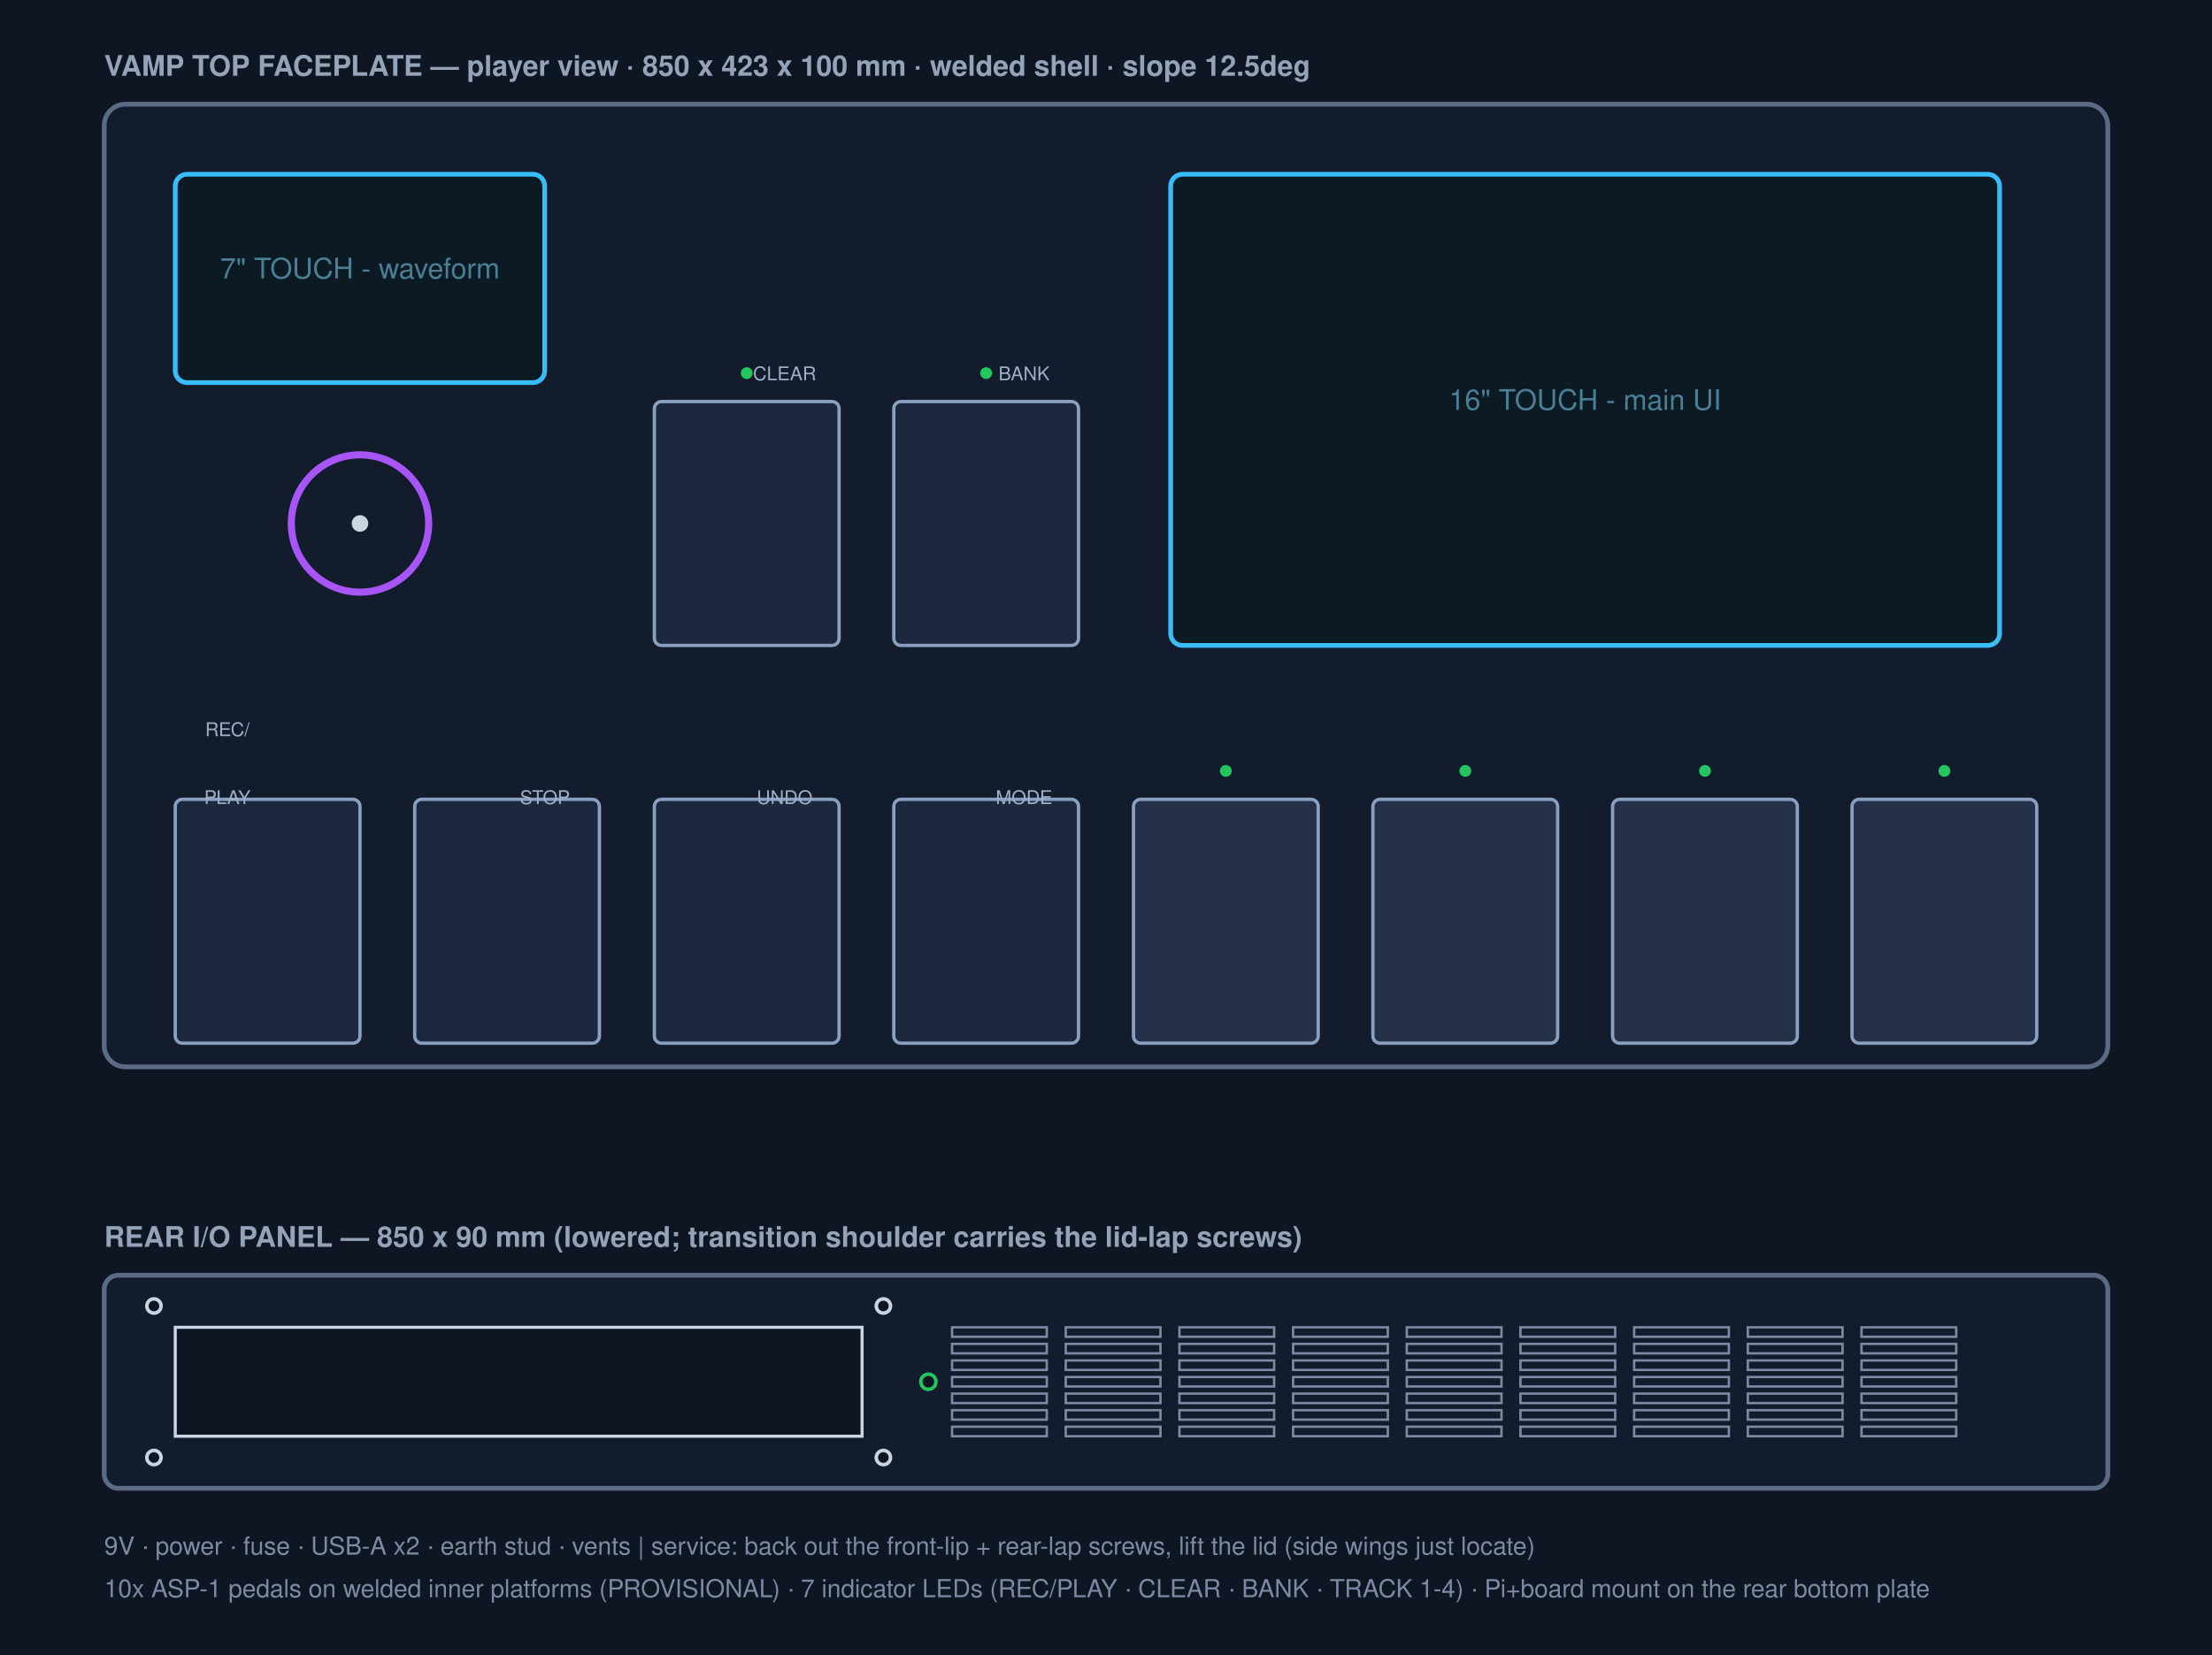
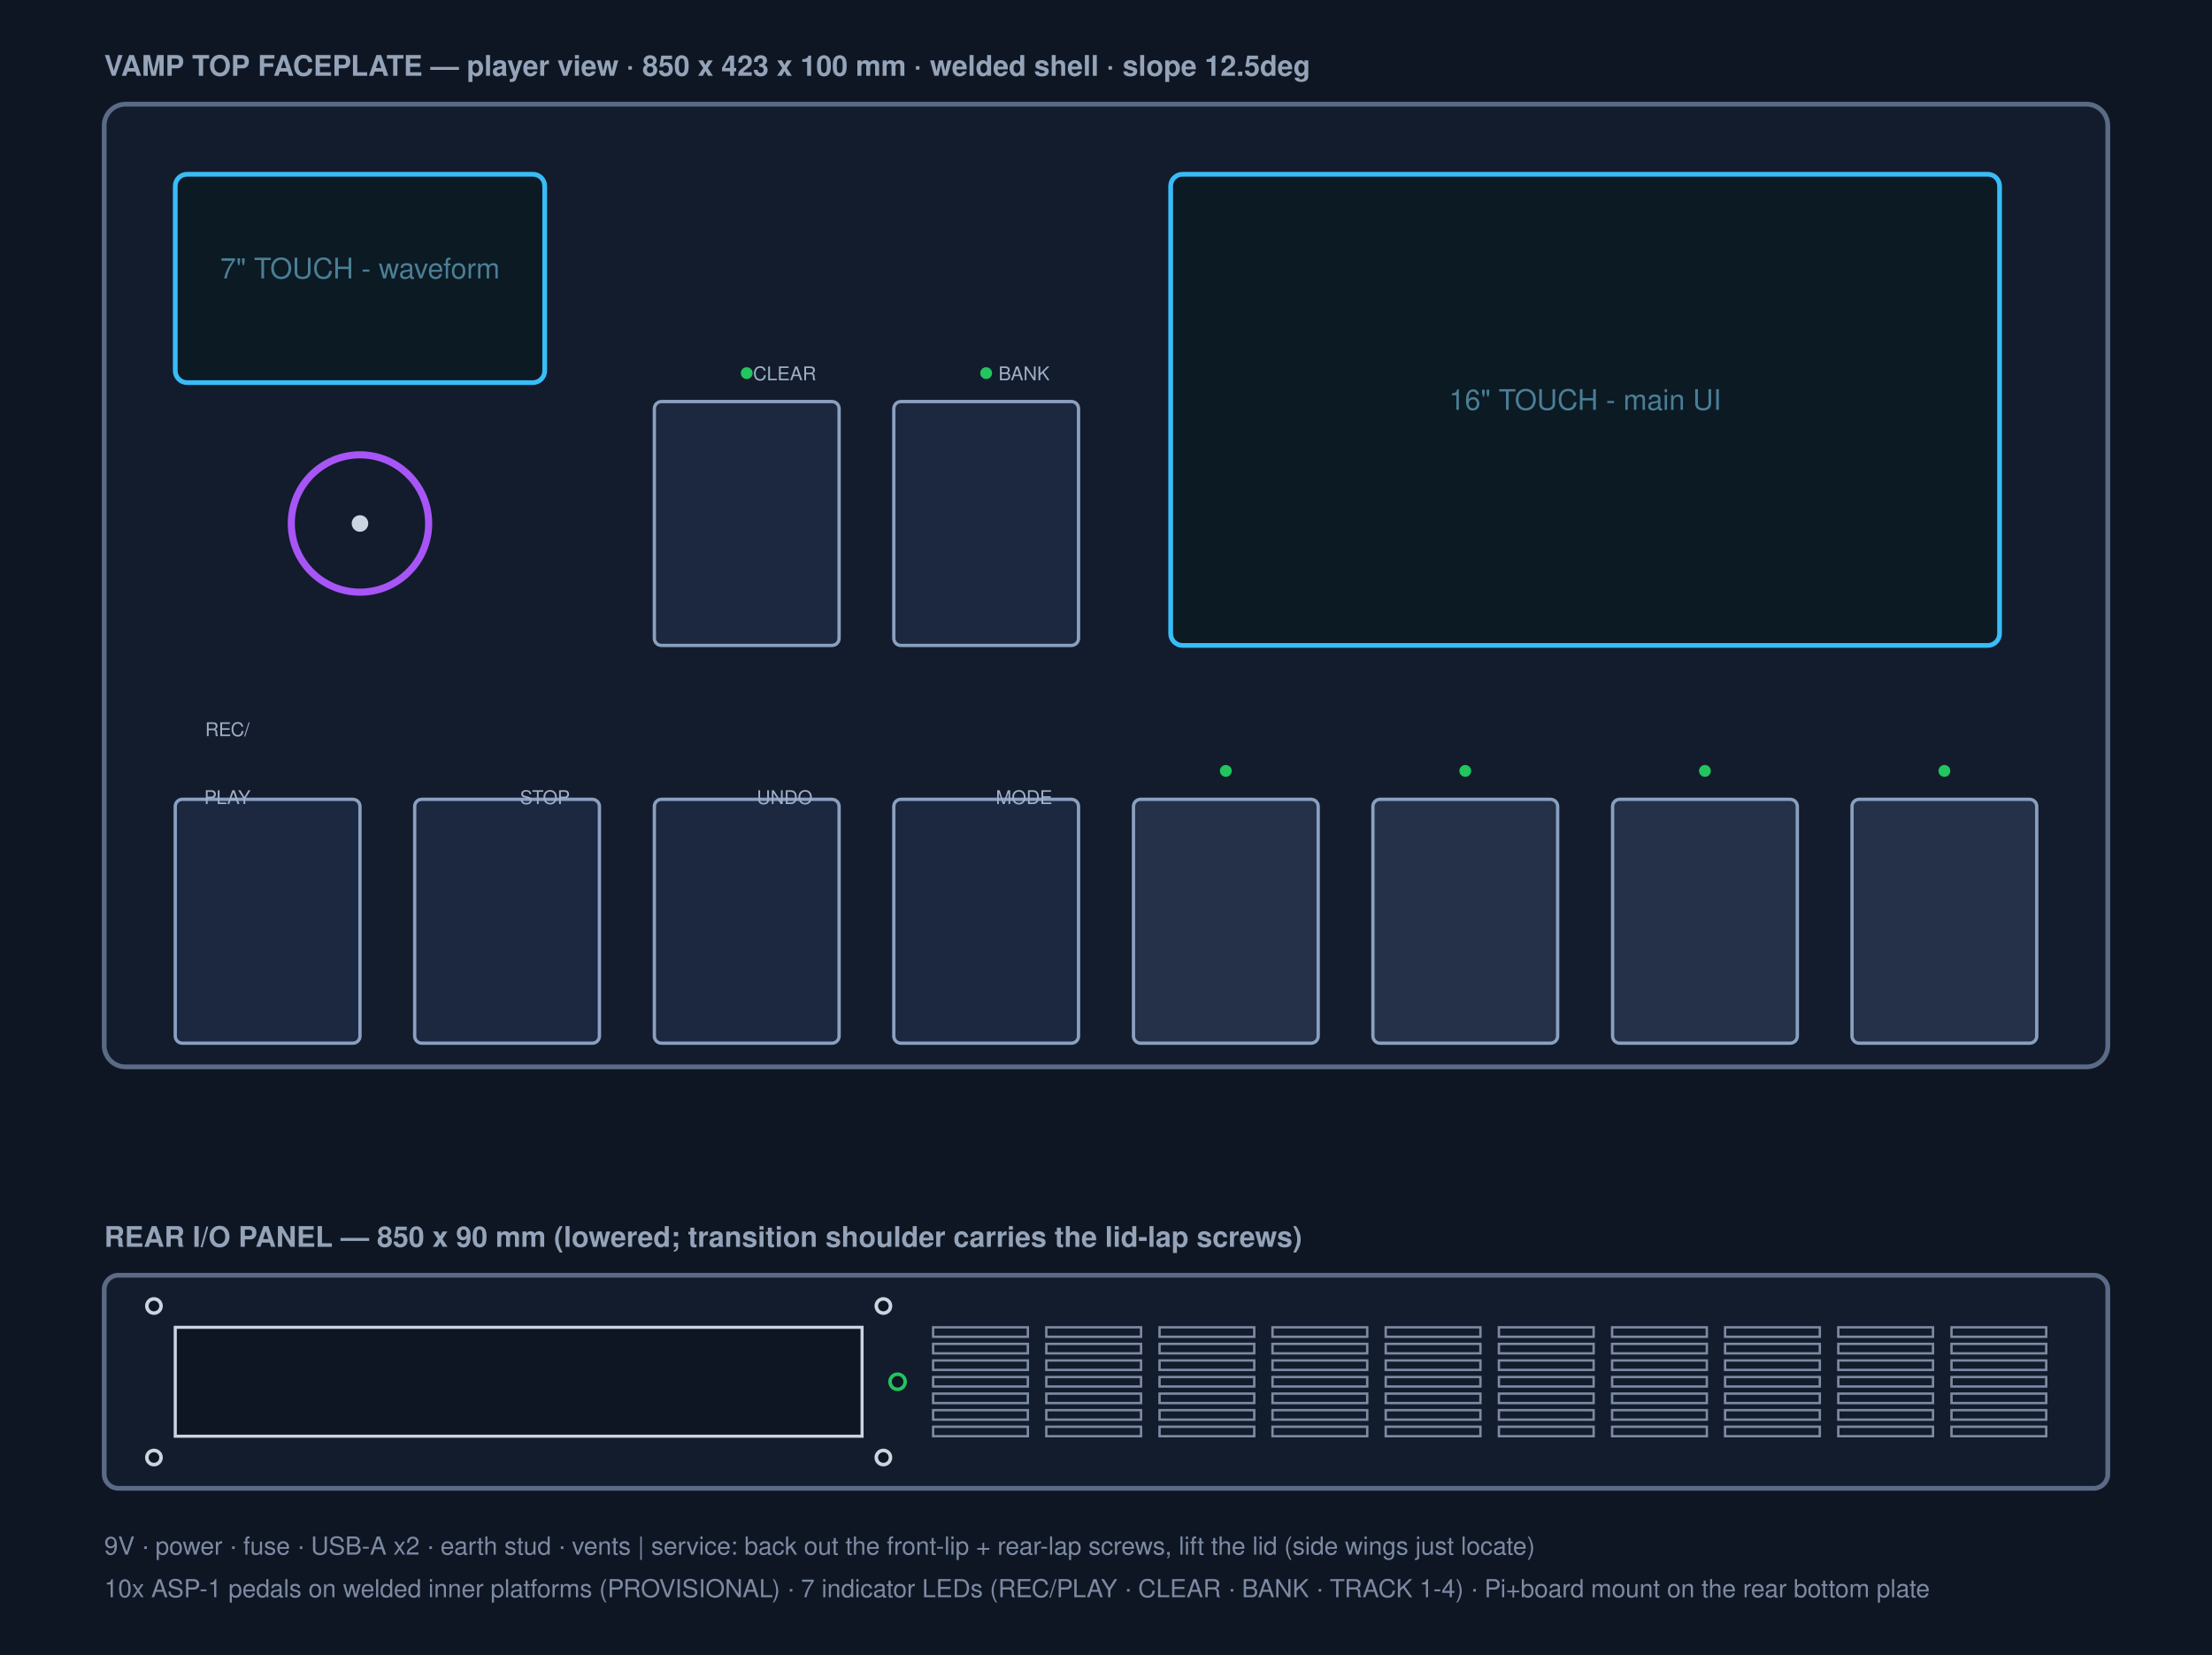
<svg xmlns="http://www.w3.org/2000/svg" viewBox="0 0 934 699" font-family="Helvetica,Arial,sans-serif">
  <rect width="934" height="699" fill="#0f1623" />
  <text x="44" y="32" fill="#94a3b8" font-size="12" font-weight="600">VAMP TOP FACEPLATE — player view · 850 x 423 x 100 mm · welded shell · slope 12.5deg</text>
  <rect x="44" y="44" width="846.0" height="406.6" rx="9" fill="#131c2c" stroke="#5b6b86" stroke-width="2" />
  <rect x="74.0" y="337.6" width="78.0" height="103.0" rx="3" fill="#1c2740" stroke="#8aa0c0" stroke-width="1.4" />
  <rect x="175.1" y="337.6" width="78.0" height="103.0" rx="3" fill="#1c2740" stroke="#8aa0c0" stroke-width="1.4" />
  <rect x="276.3" y="337.6" width="78.0" height="103.0" rx="3" fill="#1c2740" stroke="#8aa0c0" stroke-width="1.4" />
  <rect x="377.4" y="337.6" width="78.0" height="103.0" rx="3" fill="#1c2740" stroke="#8aa0c0" stroke-width="1.4" />
  <rect x="478.6" y="337.6" width="78.0" height="103.0" rx="3" fill="#243149" stroke="#8aa0c0" stroke-width="1.4" />
  <circle cx="517.6" cy="325.6" r="2.5" fill="#22c55e" />
  <rect x="579.7" y="337.6" width="78.0" height="103.0" rx="3" fill="#243149" stroke="#8aa0c0" stroke-width="1.4" />
  <circle cx="618.7" cy="325.6" r="2.5" fill="#22c55e" />
  <rect x="680.9" y="337.6" width="78.0" height="103.0" rx="3" fill="#243149" stroke="#8aa0c0" stroke-width="1.4" />
  <circle cx="719.9" cy="325.6" r="2.5" fill="#22c55e" />
  <rect x="782.0" y="337.6" width="78.0" height="103.0" rx="3" fill="#243149" stroke="#8aa0c0" stroke-width="1.4" />
  <circle cx="821.0" cy="325.6" r="2.5" fill="#22c55e" />
  <rect x="276.3" y="169.6" width="78.0" height="103.0" rx="3" fill="#1c2740" stroke="#8aa0c0" stroke-width="1.4" />
  <circle cx="315.3" cy="157.6" r="2.5" fill="#22c55e" />
  <rect x="377.4" y="169.6" width="78.0" height="103.0" rx="3" fill="#1c2740" stroke="#8aa0c0" stroke-width="1.4" />
  <circle cx="416.4" cy="157.6" r="2.5" fill="#22c55e" />
  <rect x="74.0" y="73.6" width="156.0" height="88.0" rx="5" fill="#0c1a24" stroke="#38bdf8" stroke-width="2" />
  <text x="152.0" y="117.6" fill="#4a7f96" font-size="12" text-anchor="middle">7" TOUCH - waveform</text>
  <rect x="494.3" y="73.6" width="350.0" height="199.0" rx="5" fill="#0c1a24" stroke="#38bdf8" stroke-width="2" />
  <text x="669.3" y="173.1" fill="#4a7f96" font-size="12" text-anchor="middle">16" TOUCH - main UI</text>
  <circle cx="152.0" cy="221.1" r="29.0" fill="none" stroke="#a855f7" stroke-width="3" />
  <circle cx="152.0" cy="221.1" r="3.5" fill="#cbd5e1" />
  <text x="96.0" y="310.9" fill="#9fb0c8" font-size="8" text-anchor="middle">REC/</text>
  <text x="96.0" y="339.6" fill="#9fb0c8" font-size="8" text-anchor="middle">PLAY</text>
  <text x="230.1" y="339.6" fill="#9fb0c8" font-size="8" text-anchor="middle">STOP</text>
  <text x="331.3" y="339.6" fill="#9fb0c8" font-size="8" text-anchor="middle">UNDO</text>
  <text x="432.4" y="339.6" fill="#9fb0c8" font-size="8" text-anchor="middle">MODE</text>
  <text x="331.3" y="160.6" fill="#9fb0c8" font-size="8" text-anchor="middle">CLEAR</text>
  <text x="432.4" y="160.6" fill="#9fb0c8" font-size="8" text-anchor="middle">BANK</text>
  <text x="44" y="526.6" fill="#94a3b8" font-size="12" font-weight="600">REAR I/O PANEL — 850 x 90 mm (lowered; transition shoulder carries the lid-lap screws)</text>
  <rect x="44" y="538.6" width="846.0" height="90.0" rx="6" fill="#131c2c" stroke="#5b6b86" stroke-width="2" />
  <rect x="74.0" y="560.6" width="290.0" height="46.0" fill="#0f1623" stroke="#cbd5e1" stroke-width="1.3" />
  <circle cx="65.0" cy="615.6" r="3.0" fill="#0f1623" stroke="#cbd5e1" stroke-width="1.5" />
  <circle cx="65.0" cy="551.6" r="3.0" fill="#0f1623" stroke="#cbd5e1" stroke-width="1.5" />
  <circle cx="373.0" cy="615.6" r="3.0" fill="#0f1623" stroke="#cbd5e1" stroke-width="1.5" />
  <circle cx="373.0" cy="551.6" r="3.0" fill="#0f1623" stroke="#cbd5e1" stroke-width="1.5" />
-   <circle cx="392.0" cy="583.6" r="3.2" fill="#0f1623" stroke="#22c55e" stroke-width="1.5" />
-   <rect x="402.0" y="602.6" width="40.0" height="4.0" fill="none" stroke="#7c8aa3" stroke-width="1" />
-   <rect x="450.0" y="602.6" width="40.0" height="4.0" fill="none" stroke="#7c8aa3" stroke-width="1" />
-   <rect x="498.0" y="602.6" width="40.0" height="4.0" fill="none" stroke="#7c8aa3" stroke-width="1" />
-   <rect x="546.0" y="602.6" width="40.0" height="4.0" fill="none" stroke="#7c8aa3" stroke-width="1" />
-   <rect x="594.0" y="602.6" width="40.0" height="4.0" fill="none" stroke="#7c8aa3" stroke-width="1" />
-   <rect x="642.0" y="602.6" width="40.0" height="4.0" fill="none" stroke="#7c8aa3" stroke-width="1" />
-   <rect x="690.0" y="602.6" width="40.0" height="4.0" fill="none" stroke="#7c8aa3" stroke-width="1" />
-   <rect x="738.0" y="602.6" width="40.0" height="4.0" fill="none" stroke="#7c8aa3" stroke-width="1" />
-   <rect x="786.0" y="602.6" width="40.0" height="4.0" fill="none" stroke="#7c8aa3" stroke-width="1" />
-   <rect x="402.0" y="595.6" width="40.0" height="4.0" fill="none" stroke="#7c8aa3" stroke-width="1" />
-   <rect x="450.0" y="595.6" width="40.0" height="4.0" fill="none" stroke="#7c8aa3" stroke-width="1" />
-   <rect x="498.0" y="595.6" width="40.0" height="4.0" fill="none" stroke="#7c8aa3" stroke-width="1" />
-   <rect x="546.0" y="595.6" width="40.0" height="4.0" fill="none" stroke="#7c8aa3" stroke-width="1" />
-   <rect x="594.0" y="595.6" width="40.0" height="4.0" fill="none" stroke="#7c8aa3" stroke-width="1" />
-   <rect x="642.0" y="595.6" width="40.0" height="4.0" fill="none" stroke="#7c8aa3" stroke-width="1" />
-   <rect x="690.0" y="595.6" width="40.0" height="4.0" fill="none" stroke="#7c8aa3" stroke-width="1" />
-   <rect x="738.0" y="595.6" width="40.0" height="4.0" fill="none" stroke="#7c8aa3" stroke-width="1" />
-   <rect x="786.0" y="595.6" width="40.0" height="4.0" fill="none" stroke="#7c8aa3" stroke-width="1" />
-   <rect x="402.0" y="588.6" width="40.0" height="4.0" fill="none" stroke="#7c8aa3" stroke-width="1" />
-   <rect x="450.0" y="588.6" width="40.0" height="4.0" fill="none" stroke="#7c8aa3" stroke-width="1" />
-   <rect x="498.0" y="588.6" width="40.0" height="4.0" fill="none" stroke="#7c8aa3" stroke-width="1" />
-   <rect x="546.0" y="588.6" width="40.0" height="4.0" fill="none" stroke="#7c8aa3" stroke-width="1" />
-   <rect x="594.0" y="588.6" width="40.0" height="4.0" fill="none" stroke="#7c8aa3" stroke-width="1" />
-   <rect x="642.0" y="588.6" width="40.0" height="4.0" fill="none" stroke="#7c8aa3" stroke-width="1" />
-   <rect x="690.0" y="588.6" width="40.0" height="4.0" fill="none" stroke="#7c8aa3" stroke-width="1" />
-   <rect x="738.0" y="588.6" width="40.0" height="4.0" fill="none" stroke="#7c8aa3" stroke-width="1" />
-   <rect x="786.0" y="588.6" width="40.0" height="4.0" fill="none" stroke="#7c8aa3" stroke-width="1" />
-   <rect x="402.0" y="581.6" width="40.0" height="4.0" fill="none" stroke="#7c8aa3" stroke-width="1" />
-   <rect x="450.0" y="581.6" width="40.0" height="4.0" fill="none" stroke="#7c8aa3" stroke-width="1" />
-   <rect x="498.0" y="581.6" width="40.0" height="4.0" fill="none" stroke="#7c8aa3" stroke-width="1" />
-   <rect x="546.0" y="581.6" width="40.0" height="4.0" fill="none" stroke="#7c8aa3" stroke-width="1" />
-   <rect x="594.0" y="581.6" width="40.0" height="4.0" fill="none" stroke="#7c8aa3" stroke-width="1" />
-   <rect x="642.0" y="581.6" width="40.0" height="4.0" fill="none" stroke="#7c8aa3" stroke-width="1" />
-   <rect x="690.0" y="581.6" width="40.0" height="4.0" fill="none" stroke="#7c8aa3" stroke-width="1" />
-   <rect x="738.0" y="581.6" width="40.0" height="4.0" fill="none" stroke="#7c8aa3" stroke-width="1" />
-   <rect x="786.0" y="581.6" width="40.0" height="4.0" fill="none" stroke="#7c8aa3" stroke-width="1" />
-   <rect x="402.0" y="574.6" width="40.0" height="4.0" fill="none" stroke="#7c8aa3" stroke-width="1" />
-   <rect x="450.0" y="574.6" width="40.0" height="4.0" fill="none" stroke="#7c8aa3" stroke-width="1" />
-   <rect x="498.0" y="574.6" width="40.0" height="4.0" fill="none" stroke="#7c8aa3" stroke-width="1" />
-   <rect x="546.0" y="574.6" width="40.0" height="4.0" fill="none" stroke="#7c8aa3" stroke-width="1" />
-   <rect x="594.0" y="574.6" width="40.0" height="4.0" fill="none" stroke="#7c8aa3" stroke-width="1" />
-   <rect x="642.0" y="574.6" width="40.0" height="4.0" fill="none" stroke="#7c8aa3" stroke-width="1" />
-   <rect x="690.0" y="574.6" width="40.0" height="4.0" fill="none" stroke="#7c8aa3" stroke-width="1" />
-   <rect x="738.0" y="574.6" width="40.0" height="4.0" fill="none" stroke="#7c8aa3" stroke-width="1" />
-   <rect x="786.0" y="574.6" width="40.0" height="4.0" fill="none" stroke="#7c8aa3" stroke-width="1" />
-   <rect x="402.0" y="567.6" width="40.0" height="4.0" fill="none" stroke="#7c8aa3" stroke-width="1" />
-   <rect x="450.0" y="567.6" width="40.0" height="4.0" fill="none" stroke="#7c8aa3" stroke-width="1" />
-   <rect x="498.0" y="567.6" width="40.0" height="4.0" fill="none" stroke="#7c8aa3" stroke-width="1" />
-   <rect x="546.0" y="567.6" width="40.0" height="4.0" fill="none" stroke="#7c8aa3" stroke-width="1" />
-   <rect x="594.0" y="567.6" width="40.0" height="4.0" fill="none" stroke="#7c8aa3" stroke-width="1" />
-   <rect x="642.0" y="567.6" width="40.0" height="4.0" fill="none" stroke="#7c8aa3" stroke-width="1" />
-   <rect x="690.0" y="567.6" width="40.0" height="4.0" fill="none" stroke="#7c8aa3" stroke-width="1" />
-   <rect x="738.0" y="567.6" width="40.0" height="4.0" fill="none" stroke="#7c8aa3" stroke-width="1" />
-   <rect x="786.0" y="567.6" width="40.0" height="4.0" fill="none" stroke="#7c8aa3" stroke-width="1" />
-   <rect x="402.0" y="560.6" width="40.0" height="4.0" fill="none" stroke="#7c8aa3" stroke-width="1" />
-   <rect x="450.0" y="560.6" width="40.0" height="4.0" fill="none" stroke="#7c8aa3" stroke-width="1" />
-   <rect x="498.0" y="560.6" width="40.0" height="4.0" fill="none" stroke="#7c8aa3" stroke-width="1" />
-   <rect x="546.0" y="560.6" width="40.0" height="4.0" fill="none" stroke="#7c8aa3" stroke-width="1" />
-   <rect x="594.0" y="560.6" width="40.0" height="4.0" fill="none" stroke="#7c8aa3" stroke-width="1" />
-   <rect x="642.0" y="560.6" width="40.0" height="4.0" fill="none" stroke="#7c8aa3" stroke-width="1" />
-   <rect x="690.0" y="560.6" width="40.0" height="4.0" fill="none" stroke="#7c8aa3" stroke-width="1" />
-   <rect x="738.0" y="560.6" width="40.0" height="4.0" fill="none" stroke="#7c8aa3" stroke-width="1" />
-   <rect x="786.0" y="560.6" width="40.0" height="4.0" fill="none" stroke="#7c8aa3" stroke-width="1" />
+   <circle cx="379.0" cy="583.6" r="3.2" fill="#0f1623" stroke="#22c55e" stroke-width="1.5" />
+   <rect x="394.0" y="602.6" width="40.0" height="4.0" fill="none" stroke="#7c8aa3" stroke-width="1" />
+   <rect x="441.8" y="602.6" width="40.0" height="4.0" fill="none" stroke="#7c8aa3" stroke-width="1" />
+   <rect x="489.6" y="602.6" width="40.0" height="4.0" fill="none" stroke="#7c8aa3" stroke-width="1" />
+   <rect x="537.3" y="602.6" width="40.0" height="4.0" fill="none" stroke="#7c8aa3" stroke-width="1" />
+   <rect x="585.1" y="602.6" width="40.0" height="4.0" fill="none" stroke="#7c8aa3" stroke-width="1" />
+   <rect x="632.9" y="602.6" width="40.0" height="4.0" fill="none" stroke="#7c8aa3" stroke-width="1" />
+   <rect x="680.7" y="602.6" width="40.0" height="4.0" fill="none" stroke="#7c8aa3" stroke-width="1" />
+   <rect x="728.4" y="602.6" width="40.0" height="4.0" fill="none" stroke="#7c8aa3" stroke-width="1" />
+   <rect x="776.2" y="602.6" width="40.0" height="4.0" fill="none" stroke="#7c8aa3" stroke-width="1" />
+   <rect x="824.0" y="602.6" width="40.0" height="4.0" fill="none" stroke="#7c8aa3" stroke-width="1" />
+   <rect x="394.0" y="595.6" width="40.0" height="4.0" fill="none" stroke="#7c8aa3" stroke-width="1" />
+   <rect x="441.8" y="595.6" width="40.0" height="4.0" fill="none" stroke="#7c8aa3" stroke-width="1" />
+   <rect x="489.6" y="595.6" width="40.0" height="4.0" fill="none" stroke="#7c8aa3" stroke-width="1" />
+   <rect x="537.3" y="595.6" width="40.0" height="4.0" fill="none" stroke="#7c8aa3" stroke-width="1" />
+   <rect x="585.1" y="595.6" width="40.0" height="4.0" fill="none" stroke="#7c8aa3" stroke-width="1" />
+   <rect x="632.9" y="595.6" width="40.0" height="4.0" fill="none" stroke="#7c8aa3" stroke-width="1" />
+   <rect x="680.7" y="595.6" width="40.0" height="4.0" fill="none" stroke="#7c8aa3" stroke-width="1" />
+   <rect x="728.4" y="595.6" width="40.0" height="4.0" fill="none" stroke="#7c8aa3" stroke-width="1" />
+   <rect x="776.2" y="595.6" width="40.0" height="4.0" fill="none" stroke="#7c8aa3" stroke-width="1" />
+   <rect x="824.0" y="595.6" width="40.0" height="4.0" fill="none" stroke="#7c8aa3" stroke-width="1" />
+   <rect x="394.0" y="588.6" width="40.0" height="4.0" fill="none" stroke="#7c8aa3" stroke-width="1" />
+   <rect x="441.8" y="588.6" width="40.0" height="4.0" fill="none" stroke="#7c8aa3" stroke-width="1" />
+   <rect x="489.6" y="588.6" width="40.0" height="4.0" fill="none" stroke="#7c8aa3" stroke-width="1" />
+   <rect x="537.3" y="588.6" width="40.0" height="4.0" fill="none" stroke="#7c8aa3" stroke-width="1" />
+   <rect x="585.1" y="588.6" width="40.0" height="4.0" fill="none" stroke="#7c8aa3" stroke-width="1" />
+   <rect x="632.9" y="588.6" width="40.0" height="4.0" fill="none" stroke="#7c8aa3" stroke-width="1" />
+   <rect x="680.7" y="588.6" width="40.0" height="4.0" fill="none" stroke="#7c8aa3" stroke-width="1" />
+   <rect x="728.4" y="588.6" width="40.0" height="4.0" fill="none" stroke="#7c8aa3" stroke-width="1" />
+   <rect x="776.2" y="588.6" width="40.0" height="4.0" fill="none" stroke="#7c8aa3" stroke-width="1" />
+   <rect x="824.0" y="588.6" width="40.0" height="4.0" fill="none" stroke="#7c8aa3" stroke-width="1" />
+   <rect x="394.0" y="581.6" width="40.0" height="4.0" fill="none" stroke="#7c8aa3" stroke-width="1" />
+   <rect x="441.8" y="581.6" width="40.0" height="4.0" fill="none" stroke="#7c8aa3" stroke-width="1" />
+   <rect x="489.6" y="581.6" width="40.0" height="4.0" fill="none" stroke="#7c8aa3" stroke-width="1" />
+   <rect x="537.3" y="581.6" width="40.0" height="4.0" fill="none" stroke="#7c8aa3" stroke-width="1" />
+   <rect x="585.1" y="581.6" width="40.0" height="4.0" fill="none" stroke="#7c8aa3" stroke-width="1" />
+   <rect x="632.9" y="581.6" width="40.0" height="4.0" fill="none" stroke="#7c8aa3" stroke-width="1" />
+   <rect x="680.7" y="581.6" width="40.0" height="4.0" fill="none" stroke="#7c8aa3" stroke-width="1" />
+   <rect x="728.4" y="581.6" width="40.0" height="4.0" fill="none" stroke="#7c8aa3" stroke-width="1" />
+   <rect x="776.2" y="581.6" width="40.0" height="4.0" fill="none" stroke="#7c8aa3" stroke-width="1" />
+   <rect x="824.0" y="581.6" width="40.0" height="4.0" fill="none" stroke="#7c8aa3" stroke-width="1" />
+   <rect x="394.0" y="574.6" width="40.0" height="4.0" fill="none" stroke="#7c8aa3" stroke-width="1" />
+   <rect x="441.8" y="574.6" width="40.0" height="4.0" fill="none" stroke="#7c8aa3" stroke-width="1" />
+   <rect x="489.6" y="574.6" width="40.0" height="4.0" fill="none" stroke="#7c8aa3" stroke-width="1" />
+   <rect x="537.3" y="574.6" width="40.0" height="4.0" fill="none" stroke="#7c8aa3" stroke-width="1" />
+   <rect x="585.1" y="574.6" width="40.0" height="4.0" fill="none" stroke="#7c8aa3" stroke-width="1" />
+   <rect x="632.9" y="574.6" width="40.0" height="4.0" fill="none" stroke="#7c8aa3" stroke-width="1" />
+   <rect x="680.7" y="574.6" width="40.0" height="4.0" fill="none" stroke="#7c8aa3" stroke-width="1" />
+   <rect x="728.4" y="574.6" width="40.0" height="4.0" fill="none" stroke="#7c8aa3" stroke-width="1" />
+   <rect x="776.2" y="574.6" width="40.0" height="4.0" fill="none" stroke="#7c8aa3" stroke-width="1" />
+   <rect x="824.0" y="574.6" width="40.0" height="4.0" fill="none" stroke="#7c8aa3" stroke-width="1" />
+   <rect x="394.0" y="567.6" width="40.0" height="4.0" fill="none" stroke="#7c8aa3" stroke-width="1" />
+   <rect x="441.8" y="567.6" width="40.0" height="4.0" fill="none" stroke="#7c8aa3" stroke-width="1" />
+   <rect x="489.6" y="567.6" width="40.0" height="4.0" fill="none" stroke="#7c8aa3" stroke-width="1" />
+   <rect x="537.3" y="567.6" width="40.0" height="4.0" fill="none" stroke="#7c8aa3" stroke-width="1" />
+   <rect x="585.1" y="567.6" width="40.0" height="4.0" fill="none" stroke="#7c8aa3" stroke-width="1" />
+   <rect x="632.9" y="567.6" width="40.0" height="4.0" fill="none" stroke="#7c8aa3" stroke-width="1" />
+   <rect x="680.7" y="567.6" width="40.0" height="4.0" fill="none" stroke="#7c8aa3" stroke-width="1" />
+   <rect x="728.4" y="567.6" width="40.0" height="4.0" fill="none" stroke="#7c8aa3" stroke-width="1" />
+   <rect x="776.2" y="567.6" width="40.0" height="4.0" fill="none" stroke="#7c8aa3" stroke-width="1" />
+   <rect x="824.0" y="567.6" width="40.0" height="4.0" fill="none" stroke="#7c8aa3" stroke-width="1" />
+   <rect x="394.0" y="560.6" width="40.0" height="4.0" fill="none" stroke="#7c8aa3" stroke-width="1" />
+   <rect x="441.8" y="560.6" width="40.0" height="4.0" fill="none" stroke="#7c8aa3" stroke-width="1" />
+   <rect x="489.6" y="560.6" width="40.0" height="4.0" fill="none" stroke="#7c8aa3" stroke-width="1" />
+   <rect x="537.3" y="560.6" width="40.0" height="4.0" fill="none" stroke="#7c8aa3" stroke-width="1" />
+   <rect x="585.1" y="560.6" width="40.0" height="4.0" fill="none" stroke="#7c8aa3" stroke-width="1" />
+   <rect x="632.9" y="560.6" width="40.0" height="4.0" fill="none" stroke="#7c8aa3" stroke-width="1" />
+   <rect x="680.7" y="560.6" width="40.0" height="4.0" fill="none" stroke="#7c8aa3" stroke-width="1" />
+   <rect x="728.4" y="560.6" width="40.0" height="4.0" fill="none" stroke="#7c8aa3" stroke-width="1" />
+   <rect x="776.2" y="560.6" width="40.0" height="4.0" fill="none" stroke="#7c8aa3" stroke-width="1" />
+   <rect x="824.0" y="560.6" width="40.0" height="4.0" fill="none" stroke="#7c8aa3" stroke-width="1" />
  <text x="44" y="656.6" fill="#7c8aa3" font-size="10.5">9V · power · fuse · USB-A x2 · earth stud · vents   |   service: back out the front-lip + rear-lap screws, lift the lid (side wings just locate)</text>
  <text x="44" y="674.6" fill="#7c8aa3" font-size="10.5">10x ASP-1 pedals on welded inner platforms (PROVISIONAL) · 7 indicator LEDs (REC/PLAY · CLEAR · BANK · TRACK 1-4) · Pi+board mount on the rear bottom plate</text>
</svg>
